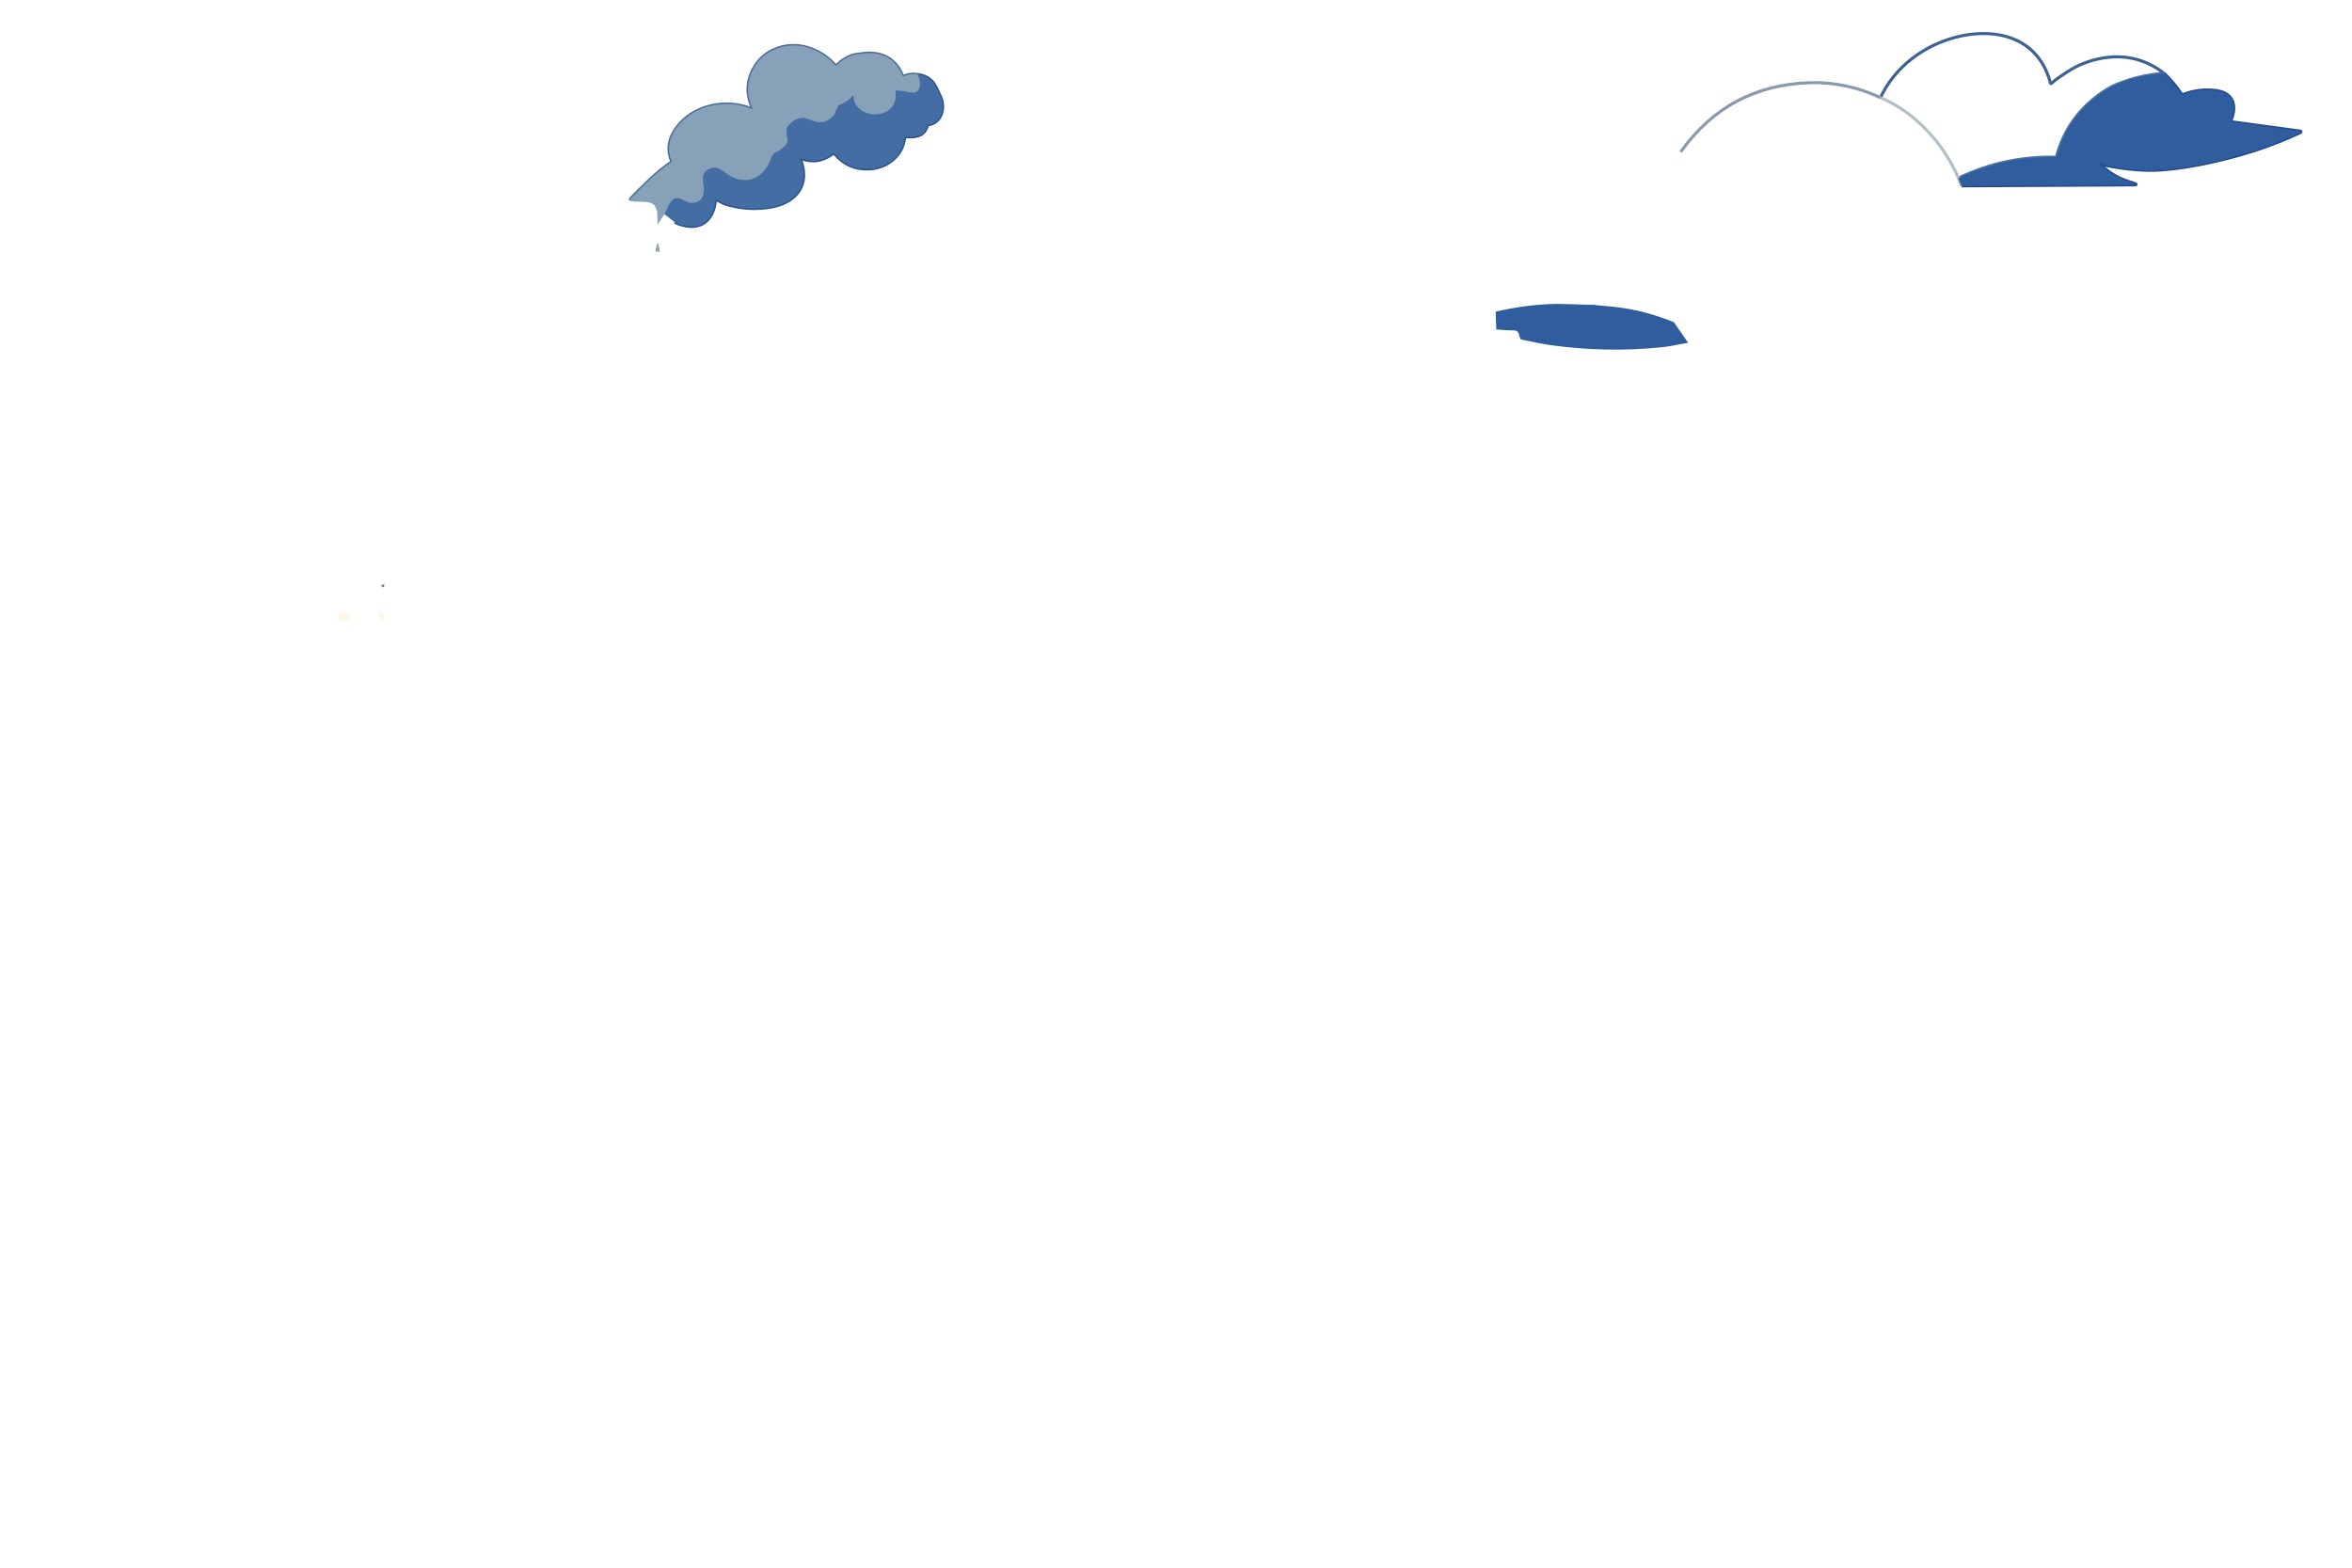
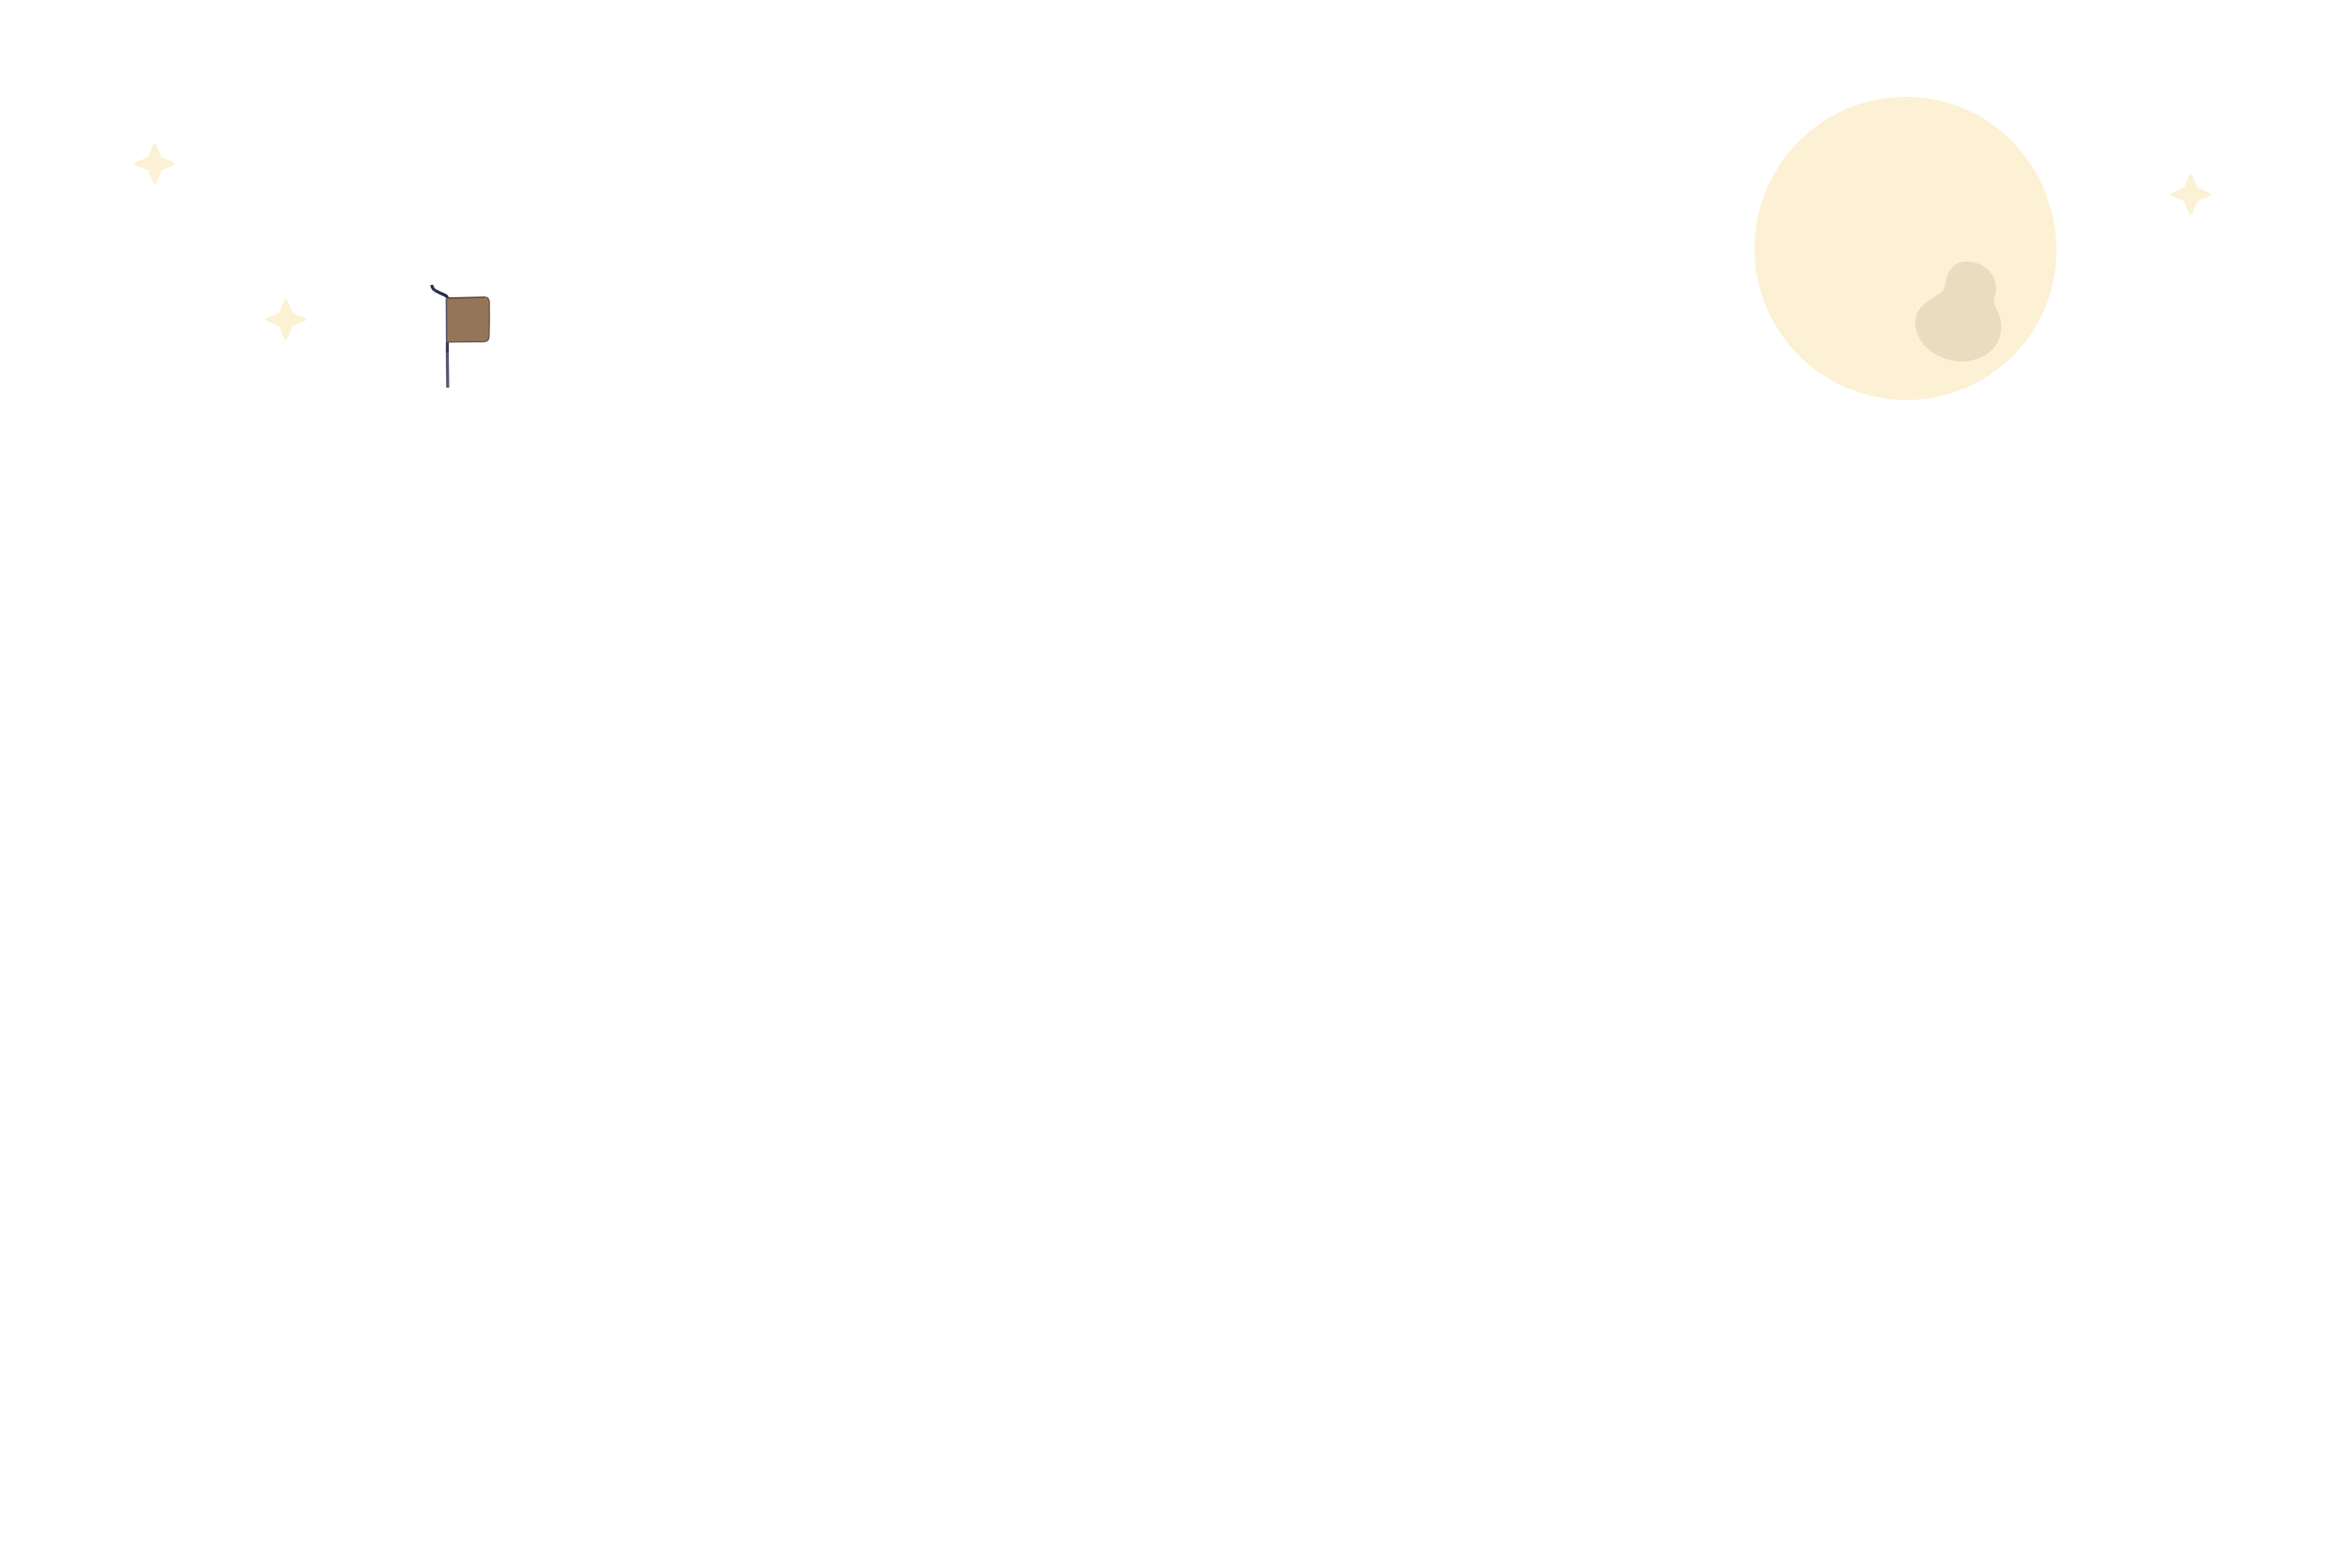
<svg xmlns="http://www.w3.org/2000/svg" version="1.1" viewBox="0.00 0.00 1536.00 1024.00" preserveAspectRatio="none">
  <g stroke-width="2.00" fill="none" stroke-linecap="butt">
-     <path stroke="#224c8c" vector-effect="non-scaling-stroke" d="   M 1281.01 121.39   L 1394.69 120.75   A 0.32 0.32 0.0 0 0 1394.78 120.13   Q 1392.28 119.36 1387.91 117.81   Q 1378.62 114.51 1370.99 106.67   A 0.25 0.25 0.0 0 1 1371.23 106.25   C 1372.83 106.60 1374.21 107.85 1376.23 108.24   Q 1396.24 112.10 1411.74 110.97   Q 1426.44 109.90 1444.30 105.93   C 1464.01 101.56 1483.78 95.34 1502.44 86.46   A 0.42 0.42 0.0 0 0 1502.32 85.67   L 1458.21 79.70   A 1.28 1.28 0.0 0 1 1457.20 77.95   C 1460.96 68.70 1458.12 60.67 1447.48 59.19   Q 1436.23 57.62 1425.61 61.77   A 0.76 0.75 62.3 0 1 1424.71 61.48   Q 1419.47 53.79 1413.27 47.87" />
-     <path stroke="#3d6193" vector-effect="non-scaling-stroke" d="   M 1413.27 47.87   Q 1395.19 34.01 1372.73 38.02   Q 1360.22 40.25 1350.13 46.90   C 1346.50 49.30 1342.61 51.76 1339.71 54.46   A 0.38 0.38 0.0 0 1 1339.08 54.28   C 1328.66 14.48 1283.63 16.34 1255.69 33.44   Q 1240.31 42.85 1231.34 57.58   Q 1229.20 61.09 1228.17 63.82" />
-     <path stroke="#8999ae" vector-effect="non-scaling-stroke" d="   M 1228.17 63.82   Q 1205.60 53.32 1182.00 54.03   Q 1128.72 55.64 1097.59 99.21" />
-     <path stroke="#2c548f" vector-effect="non-scaling-stroke" d="   M 440.69 145.21   Q 445.65 147.57 450.77 147.87   C 461.26 148.48 466.51 140.05 467.19 130.72   A 0.50 0.50 0.0 0 1 467.96 130.34   Q 471.80 132.83 476.23 134.01   Q 490.03 137.68 503.88 135.17   C 514.86 133.18 525.02 126.38 524.82 114.01   Q 524.73 108.66 522.61 103.88   A 0.32 0.32 0.0 0 1 523.02 103.45   Q 533.95 107.79 543.92 100.40   A 0.92 0.91 -38.3 0 1 545.16 100.54   Q 554.03 111.00 567.67 110.33   C 579.35 109.75 589.50 101.79 590.84 89.75   A 0.56 0.55 5.3 0 1 591.44 89.26   C 597.83 89.74 603.53 89.17 605.53 82.28   A 1.17 1.17 0.0 0 1 606.48 81.45   C 615.41 80.03 617.49 69.43 613.90 62.52   Q 612.99 60.79 611.49 57.43   Q 608.00 49.63 598.97 48.62" />
-     <path stroke="#4e6e99" vector-effect="non-scaling-stroke" d="   M 598.97 48.62   Q 594.25 47.95 590.20 49.74   A 0.65 0.64 -22.2 0 1 589.34 49.38   C 585.01 38.29 575.70 33.62 564.18 34.91   Q 557.82 35.63 556.23 36.21   Q 550.94 38.16 546.36 42.68   A 0.64 0.63 -42.9 0 1 545.44 42.65   Q 538.34 34.56 527.90 31.21   C 514.56 26.93 499.46 31.94 492.48 44.11   Q 485.05 57.09 491.57 71.10   A 0.17 0.17 0.0 0 1 491.34 71.33   Q 484.51 68.31 476.52 67.96   C 462.14 67.33 447.80 73.47 440.18 85.94   Q 434.56 95.14 438.52 105.09   A 0.85 0.85 0.0 0 1 438.20 106.11   C 428.68 112.44 420.35 121.17 412.89 128.64   Q 412.17 129.35 411.38 130.88" />
-     <path stroke="#4b73a5" vector-effect="non-scaling-stroke" d="   M 1413.27 47.87   Q 1396.63 49.12 1381.87 55.34   Q 1376.54 57.59 1370.54 62.03   Q 1349.82 77.35 1343.14 101.96   A 0.96 0.95 7.7 0 1 1342.20 102.67   Q 1308.84 102.04 1279.04 116.33" />
-     <path stroke="#b2c0c7" vector-effect="non-scaling-stroke" d="   M 1279.04 116.33   Q 1269.29 94.13 1251.48 78.52   Q 1240.98 69.33 1228.17 63.82" />
-     <path stroke="#6688ae" vector-effect="non-scaling-stroke" d="   M 598.97 48.62   Q 601.78 52.96 600.48 57.45   Q 599.90 59.46 597.77 60.41   Q 596.68 60.90 593.69 60.27   Q 589.25 59.34 585.34 59.11   A 0.53 0.53 0.0 0 0 584.79 59.74   C 586.54 69.16 579.07 75.36 570.24 74.76   C 563.78 74.33 557.53 69.92 557.43 62.90   A 0.42 0.42 0.0 0 0 556.73 62.59   Q 556.53 62.77 556.14 63.38   C 554.82 65.41 551.82 66.98 549.30 68.00   A 4.63 4.62 0.6 0 0 546.82 70.42   L 544.95 74.71   A 1.56 1.26 85.9 0 1 544.84 74.88   Q 540.52 80.56 533.83 79.75   Q 532.70 79.62 528.14 77.91   Q 520.88 75.19 515.06 81.83   C 512.79 84.42 513.83 87.86 514.37 91.69   A 2.25 2.20 -38.6 0 1 514.23 92.82   C 512.88 96.22 509.71 97.65 505.89 100.00   A 4.39 4.36 -6.8 0 0 504.02 102.36   C 500.24 113.93 490.96 121.30 478.55 115.84   C 472.62 113.23 468.73 106.36 461.55 111.28   C 457.95 113.75 459.23 117.90 459.62 122.38   C 459.84 124.90 459.42 128.64 457.49 130.48   C 454.96 132.90 450.82 133.20 447.84 131.51   C 445.72 130.31 442.50 128.49 440.19 129.94   C 436.98 131.96 435.72 136.69 433.96 139.92" />
-     <path stroke="#97abc0" vector-effect="non-scaling-stroke" d="   M 1281.01 121.39   L 1279.04 116.33" />
+     <path stroke="#2b2f4f" vector-effect="non-scaling-stroke" d="   M 281.99 186.10   Q 282.16 188.17 283.93 189.63" />
+     <path stroke="#242e50" vector-effect="non-scaling-stroke" d="   M 283.93 189.63   Q 287.17 191.36 290.46 192.78   Q 292.50 193.66 292.02 195.19" />
+     <path stroke="#56576b" vector-effect="non-scaling-stroke" d="   M 292.02 195.19   L 292.19 222.84" />
+     <path stroke="#39405d" vector-effect="non-scaling-stroke" d="   M 292.19 222.84   L 292.11 230.45" />
+     <path stroke="#5a5a6e" vector-effect="non-scaling-stroke" d="   M 292.11 230.45   L 292.39 253.19" />
+     <path stroke="#634c3e" vector-effect="non-scaling-stroke" d="   M 317.30 194.63   L 292.02 195.19" />
+     <path stroke="#785e4b" vector-effect="non-scaling-stroke" d="   M 292.19 222.84   Q 303.60 222.71 315.00 222.61   C 318.09 222.58 318.72 221.99 318.82 218.99   Q 319.13 210.25 318.98 198.01   Q 318.94 195.09 317.30 194.63" />
  </g>
-   <g fill="#fef8e2">
-     <path d="   M 228.14 404.02   Q 227.96 404.54 226.71 405.20   C 223.98 406.62 220.24 405.50 221.49 401.78   C 222.75 398.07 226.41 399.44 227.71 402.22   Q 228.31 403.51 228.14 404.02   Z" />
-     <ellipse cx="0.00" cy="0.00" transform="translate(249.25,402.45) rotate(-114.7)" rx="2.52" ry="1.82" />
-   </g>
-   <g fill="#87a2b8">
-     <path d="   M 598.97 48.62   Q 601.78 52.96 600.48 57.45   Q 599.90 59.46 597.77 60.41   Q 596.68 60.90 593.69 60.27   Q 589.25 59.34 585.34 59.11   A 0.53 0.53 0.0 0 0 584.79 59.74   C 586.54 69.16 579.07 75.36 570.24 74.76   C 563.78 74.33 557.53 69.92 557.43 62.90   A 0.42 0.42 0.0 0 0 556.73 62.59   Q 556.53 62.77 556.14 63.38   C 554.82 65.41 551.82 66.98 549.30 68.00   A 4.63 4.62 0.6 0 0 546.82 70.42   L 544.95 74.71   A 1.56 1.26 85.9 0 1 544.84 74.88   Q 540.52 80.56 533.83 79.75   Q 532.70 79.62 528.14 77.91   Q 520.88 75.19 515.06 81.83   C 512.79 84.42 513.83 87.86 514.37 91.69   A 2.25 2.20 -38.6 0 1 514.23 92.82   C 512.88 96.22 509.71 97.65 505.89 100.00   A 4.39 4.36 -6.8 0 0 504.02 102.36   C 500.24 113.93 490.96 121.30 478.55 115.84   C 472.62 113.23 468.73 106.36 461.55 111.28   C 457.95 113.75 459.23 117.90 459.62 122.38   C 459.84 124.90 459.42 128.64 457.49 130.48   C 454.96 132.90 450.82 133.20 447.84 131.51   C 445.72 130.31 442.50 128.49 440.19 129.94   C 436.98 131.96 435.72 136.69 433.96 139.92   L 429.39 146.75   L 429.22 138.12   L 428.04 135.37   C 426.45 130.28 416.47 132.52 411.58 131.24   L 411.38 130.88   Q 412.17 129.35 412.89 128.64   C 420.35 121.17 428.68 112.44 438.20 106.11   A 0.85 0.85 0.0 0 0 438.52 105.09   Q 434.56 95.14 440.18 85.94   C 447.80 73.47 462.14 67.33 476.52 67.96   Q 484.51 68.31 491.34 71.33   A 0.17 0.17 0.0 0 0 491.57 71.10   Q 485.05 57.09 492.48 44.11   C 499.46 31.94 514.56 26.93 527.90 31.21   Q 538.34 34.56 545.44 42.65   A 0.64 0.63 -42.9 0 0 546.36 42.68   Q 550.94 38.16 556.23 36.21   Q 557.82 35.63 564.18 34.91   C 575.70 33.62 585.01 38.29 589.34 49.38   A 0.65 0.64 -22.2 0 0 590.20 49.74   Q 594.25 47.95 598.97 48.62   Z" />
-     <path d="   M 430.99 164.28   L 428.53 164.45   Q 428.08 164.16 428.12 163.75   Q 428.30 162.03 429.08 159.74   Q 429.37 159.26 429.37 159.08   A 0.25 0.25 0.0 0 1 429.87 159.02   L 430.99 164.28   Z" />
-   </g>
-   <g fill="#2f5d9e">
-     <path d="   M 1281.01 121.39   L 1279.04 116.33   Q 1308.84 102.04 1342.20 102.67   A 0.96 0.95 7.7 0 0 1343.14 101.96   Q 1349.82 77.35 1370.54 62.03   Q 1376.54 57.59 1381.87 55.34   Q 1396.63 49.12 1413.27 47.87   Q 1419.47 53.79 1424.71 61.48   A 0.76 0.75 62.3 0 0 1425.61 61.77   Q 1436.23 57.62 1447.48 59.19   C 1458.12 60.67 1460.96 68.70 1457.20 77.95   A 1.28 1.28 0.0 0 0 1458.21 79.70   L 1502.32 85.67   A 0.42 0.42 0.0 0 1 1502.44 86.46   C 1483.78 95.34 1464.01 101.56 1444.30 105.93   Q 1426.44 109.90 1411.74 110.97   Q 1396.24 112.10 1376.23 108.24   C 1374.21 107.85 1372.83 106.60 1371.23 106.25   A 0.25 0.25 0.0 0 0 1370.99 106.67   Q 1378.62 114.51 1387.91 117.81   Q 1392.28 119.36 1394.78 120.13   A 0.32 0.32 0.0 0 1 1394.69 120.75   L 1281.01 121.39   Z" />
-     <path d="   M 1041.08 198.80   Q 1041.39 199.23 1041.77 199.26   Q 1054.05 200.22 1061.81 201.47   Q 1076.86 203.91 1093.16 210.46   L 1102.47 223.86   Q 1089.98 226.33 1085.75 226.77   Q 1049.04 230.56 1012.51 225.41   Q 1006.04 224.50 993.23 221.74   L 992.26 219.65   Q 991.78 215.87 988.90 215.84   Q 982.82 215.78 977.16 215.20   L 976.73 203.58   Q 994.39 199.42 1012.26 198.63   C 1020.58 198.27 1030.91 199.05 1040.23 199.12   Q 1040.59 199.12 1041.08 198.80   Z" />
-   </g>
-   <path fill="#446ea3" d="   M 598.97 48.62   Q 608.00 49.63 611.49 57.43   Q 612.99 60.79 613.90 62.52   C 617.49 69.43 615.41 80.03 606.48 81.45   A 1.17 1.17 0.0 0 0 605.53 82.28   C 603.53 89.17 597.83 89.74 591.44 89.26   A 0.56 0.55 5.3 0 0 590.84 89.75   C 589.50 101.79 579.35 109.75 567.67 110.33   Q 554.03 111.00 545.16 100.54   A 0.92 0.91 -38.3 0 0 543.92 100.40   Q 533.95 107.79 523.02 103.45   A 0.32 0.32 0.0 0 0 522.61 103.88   Q 524.73 108.66 524.82 114.01   C 525.02 126.38 514.86 133.18 503.88 135.17   Q 490.03 137.68 476.23 134.01   Q 471.80 132.83 467.96 130.34   A 0.50 0.50 0.0 0 0 467.19 130.72   C 466.51 140.05 461.26 148.48 450.77 147.87   Q 445.65 147.57 440.69 145.21   L 433.96 139.92   C 435.72 136.69 436.98 131.96 440.19 129.94   C 442.50 128.49 445.72 130.31 447.84 131.51   C 450.82 133.20 454.96 132.90 457.49 130.48   C 459.42 128.64 459.84 124.90 459.62 122.38   C 459.23 117.90 457.95 113.75 461.55 111.28   C 468.73 106.36 472.62 113.23 478.55 115.84   C 490.96 121.30 500.24 113.93 504.02 102.36   A 4.39 4.36 -6.8 0 1 505.89 100.00   C 509.71 97.65 512.88 96.22 514.23 92.82   A 2.25 2.20 -38.6 0 0 514.37 91.69   C 513.83 87.86 512.79 84.42 515.06 81.83   Q 520.88 75.19 528.14 77.91   Q 532.70 79.62 533.83 79.75   Q 540.52 80.56 544.84 74.88   A 1.56 1.26 85.9 0 0 544.95 74.71   L 546.82 70.42   A 4.63 4.62 0.6 0 1 549.30 68.00   C 551.82 66.98 554.82 65.41 556.14 63.38   Q 556.53 62.77 556.73 62.59   A 0.42 0.42 0.0 0 1 557.43 62.90   C 557.53 69.92 563.78 74.33 570.24 74.76   C 579.07 75.36 586.54 69.16 584.79 59.74   A 0.53 0.53 0.0 0 1 585.34 59.11   Q 589.25 59.34 593.69 60.27   Q 596.68 60.90 597.77 60.41   Q 599.90 59.46 600.48 57.45   Q 601.78 52.96 598.97 48.62   Z" />
-   <ellipse fill="#8a735f" cx="0.00" cy="0.00" transform="translate(250.09,382.62) rotate(-47.1)" rx="1.03" ry="0.83" />
+   <path fill="#fcf1d4" d="   M 1338.31 133.35   Q 1340.44 140.25 1341.13 143.87   C 1349.08 185.90 1330.88 226.97 1293.77 248.28   C 1239.10 279.68 1168.78 251.78 1150.15 191.49   C 1131.52 131.19 1173.85 68.49 1236.70 63.57   C 1279.36 60.24 1317.56 83.88 1334.70 123.07   Q 1336.18 126.45 1338.31 133.35   Z" />
+   <path fill="#fcf1d4" d="   M 105.75 102.73   L 113.65 105.96   A 1.02 1.02 0.0 0 1 113.65 107.85   L 105.76 111.11   A 1.02 1.02 0.0 0 0 105.21 111.67   L 101.98 119.57   A 1.02 1.02 0.0 0 1 100.09 119.57   L 96.83 111.68   A 1.02 1.02 0.0 0 0 96.27 111.13   L 88.37 107.90   A 1.02 1.02 0.0 0 1 88.37 106.01   L 96.26 102.75   A 1.02 1.02 0.0 0 0 96.81 102.19   L 100.04 94.29   A 1.02 1.02 0.0 0 1 101.93 94.29   L 105.19 102.18   A 1.02 1.02 0.0 0 0 105.75 102.73   Z" />
+   <path fill="#fcf1d4" d="   M 1435.44 122.75   L 1443.30 126.08   A 0.99 0.99 0.0 0 1 1443.31 127.90   L 1435.47 131.28   A 0.99 0.99 0.0 0 0 1434.95 131.80   L 1431.62 139.66   A 0.99 0.99 0.0 0 1 1429.80 139.67   L 1426.42 131.83   A 0.99 0.99 0.0 0 0 1425.90 131.31   L 1418.04 127.98   A 0.99 0.99 0.0 0 1 1418.03 126.16   L 1425.87 122.78   A 0.99 0.99 0.0 0 0 1426.39 122.26   L 1429.72 114.40   A 0.99 0.99 0.0 0 1 1431.54 114.39   L 1434.92 122.23   A 0.99 0.99 0.0 0 0 1435.44 122.75   Z" />
+   <path fill="#e9ddc0" d="   M 1302.44 195.27   C 1301.69 198.25 1303.26 201.16 1304.93 204.06   C 1306.14 206.16 1306.95 210.34 1306.95 213.03   C 1306.92 225.90 1297.97 233.78 1285.67 235.75   C 1271.82 237.98 1253.68 229.31 1251.05 214.01   C 1249.01 202.12 1257.72 197.58 1266.00 192.26   C 1271.47 188.74 1269.97 184.13 1272.06 179.22   Q 1276.42 168.98 1288.51 171.20   Q 1294.94 172.39 1299.20 177.24   C 1304.23 182.98 1304.17 188.46 1302.44 195.27   Z" />
+   <path fill="#957559" d="   M 317.30 194.63   Q 318.94 195.09 318.98 198.01   Q 319.13 210.25 318.82 218.99   C 318.72 221.99 318.09 222.58 315.00 222.61   Q 303.60 222.71 292.19 222.84   L 292.02 195.19   L 317.30 194.63   Z" />
+   <path fill="#fcf1d4" d="   M 191.39 204.45   L 199.38 207.80   A 0.97 0.97 0.0 0 1 199.38 209.59   L 191.36 212.88   A 0.97 0.97 0.0 0 0 190.83 213.41   L 187.48 221.40   A 0.97 0.97 0.0 0 1 185.69 221.40   L 182.40 213.38   A 0.97 0.97 0.0 0 0 181.87 212.85   L 173.88 209.50   A 0.97 0.97 0.0 0 1 173.88 207.71   L 181.90 204.42   A 0.97 0.97 0.0 0 0 182.43 203.89   L 185.78 195.90   A 0.97 0.97 0.0 0 1 187.57 195.90   L 190.86 203.92   A 0.97 0.97 0.0 0 0 191.39 204.45   Z" />
</svg>
